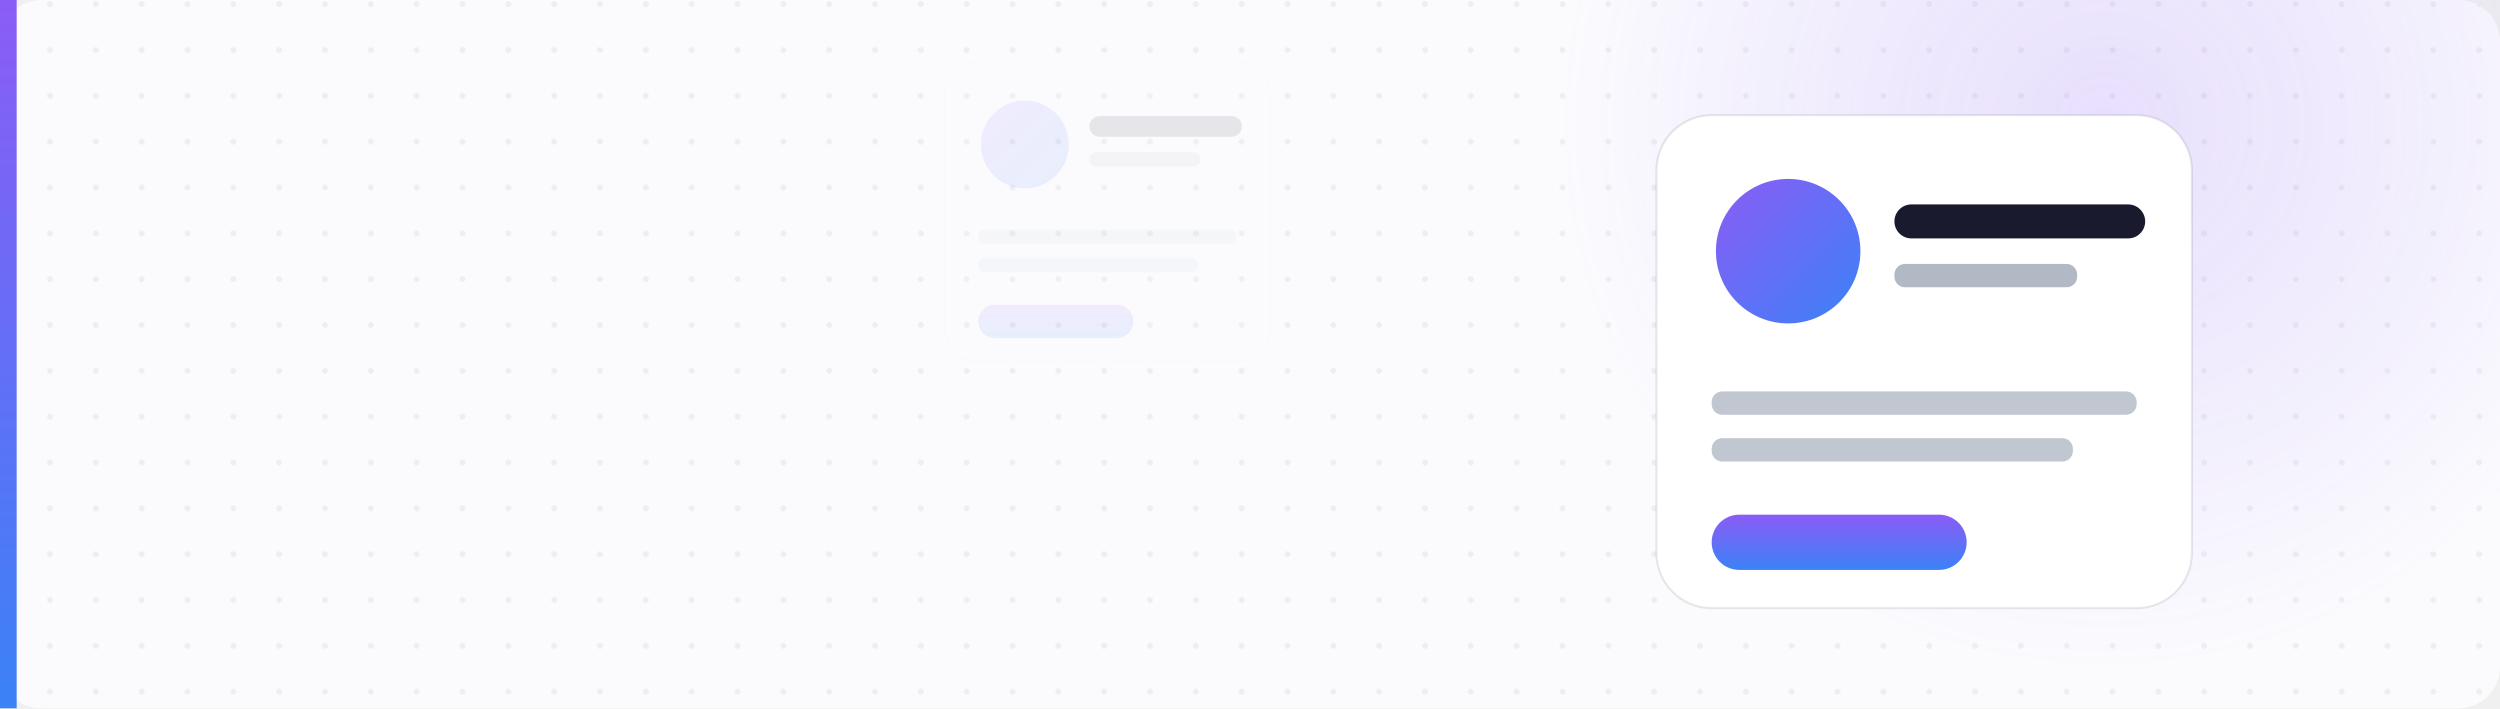
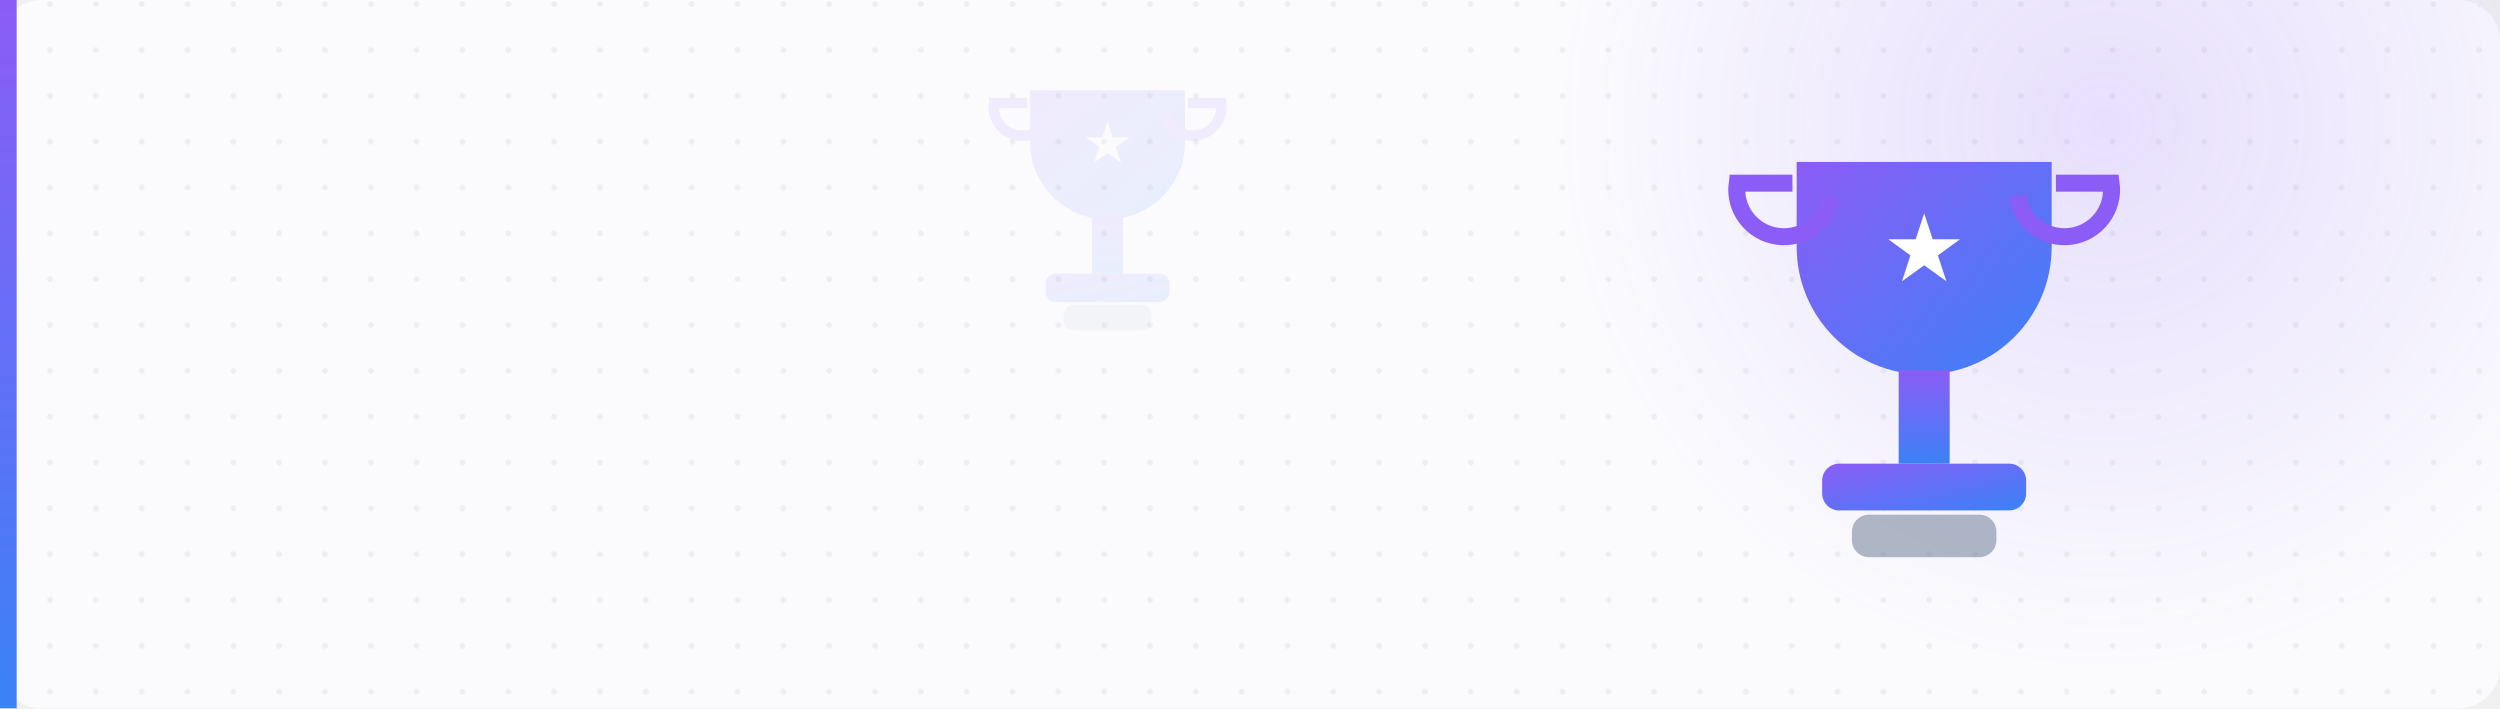
<svg xmlns="http://www.w3.org/2000/svg" viewBox="0 0 1200 340" width="1200" height="340" role="img">
  <defs>
    <linearGradient id="ghidusecas" x1="0" y1="0" x2="1" y2="1">
      <stop offset="0" stop-color="#8b5cf6" />
      <stop offset="1" stop-color="#3b82f6" />
    </linearGradient>
    <linearGradient id="gvhidusecas" x1="0" y1="0" x2="0" y2="1">
      <stop offset="0" stop-color="#8b5cf6" />
      <stop offset="1" stop-color="#3b82f6" />
    </linearGradient>
    <radialGradient id="glowhidusecas" cx="0.5" cy="0.5" r="0.5">
      <stop offset="0" stop-color="#8b5cf6" stop-opacity="0.18" />
      <stop offset="1" stop-color="#8b5cf6" stop-opacity="0" />
    </radialGradient>
    <pattern id="dotshidusecas" width="22" height="22" patternUnits="userSpaceOnUse">
      <circle cx="2" cy="2" r="1.4" fill="#1a1a2e" opacity="0.06" />
    </pattern>
  </defs>
  <rect width="1200" height="340" rx="20" fill="#FBFBFE" />
  <rect width="1200" height="340" rx="20" fill="url(#dotshidusecas)" />
  <circle cx="1010" cy="60" r="260" fill="url(#glowhidusecas)" />
  <rect x="0" y="0" width="8" height="340" fill="url(#gvhidusecas)" />
  <g transform="translate(740 -10) scale(1.02)">
-     <rect x="54" y="64" width="252" height="232" rx="26" fill="#fff" stroke="#1a1a2e" stroke-opacity="0.10" />
-     <circle cx="116" cy="128" r="34" fill="url(#ghidusecas)" />
-     <rect x="166" y="106" width="118" height="16" rx="8" fill="#1a1a2e" />
-     <rect x="166" y="134" width="86" height="11" rx="5" fill="#64748b" opacity="0.5" />
-     <rect x="80" y="194" width="200" height="11" rx="5" fill="#64748b" opacity="0.4" />
-     <rect x="80" y="216" width="170" height="11" rx="5" fill="#64748b" opacity="0.4" />
-     <rect x="80" y="252" width="120" height="26" rx="13" fill="url(#gvhidusecas)" />
+     <path d="M120 86 h120 v40 a60 60 0 0 1 -120 0 Z" fill="url(#ghidusecas)" />
+     <path d="M118 96 h-26 a22 22 0 0 0 44 6" fill="none" stroke="#8b5cf6" stroke-width="8" />
+     <path d="M242 96 h26 a22 22 0 0 1 -44 6" fill="none" stroke="#8b5cf6" stroke-width="8" />
+     <rect x="168" y="184" width="24" height="44" fill="url(#gvhidusecas)" />
+     <rect x="132" y="228" width="96" height="22" rx="8" fill="url(#ghidusecas)" />
+     <rect x="146" y="252" width="68" height="20" rx="8" fill="#64748b" opacity="0.5" />
+     <text x="180" y="142" font-family="DejaVu Sans, sans-serif" font-size="44" fill="#fff" text-anchor="middle">★</text>
  </g>
  <g transform="translate(420 -10) scale(0.62)" opacity="0.10">
-     <rect x="54" y="64" width="252" height="232" rx="26" fill="#fff" stroke="#1a1a2e" stroke-opacity="0.10" />
-     <circle cx="116" cy="128" r="34" fill="url(#ghidusecas)" />
-     <rect x="166" y="106" width="118" height="16" rx="8" fill="#1a1a2e" />
-     <rect x="166" y="134" width="86" height="11" rx="5" fill="#64748b" opacity="0.5" />
-     <rect x="80" y="194" width="200" height="11" rx="5" fill="#64748b" opacity="0.4" />
-     <rect x="80" y="216" width="170" height="11" rx="5" fill="#64748b" opacity="0.4" />
-     <rect x="80" y="252" width="120" height="26" rx="13" fill="url(#gvhidusecas)" />
+     <path d="M120 86 h120 v40 a60 60 0 0 1 -120 0 Z" fill="url(#ghidusecas)" />
+     <path d="M118 96 h-26 a22 22 0 0 0 44 6" fill="none" stroke="#8b5cf6" stroke-width="8" />
+     <path d="M242 96 h26 a22 22 0 0 1 -44 6" fill="none" stroke="#8b5cf6" stroke-width="8" />
+     <rect x="168" y="184" width="24" height="44" fill="url(#gvhidusecas)" />
+     <rect x="132" y="228" width="96" height="22" rx="8" fill="url(#ghidusecas)" />
+     <rect x="146" y="252" width="68" height="20" rx="8" fill="#64748b" opacity="0.5" />
+     <text x="180" y="142" font-family="DejaVu Sans, sans-serif" font-size="44" fill="#fff" text-anchor="middle">★</text>
  </g>
</svg>
